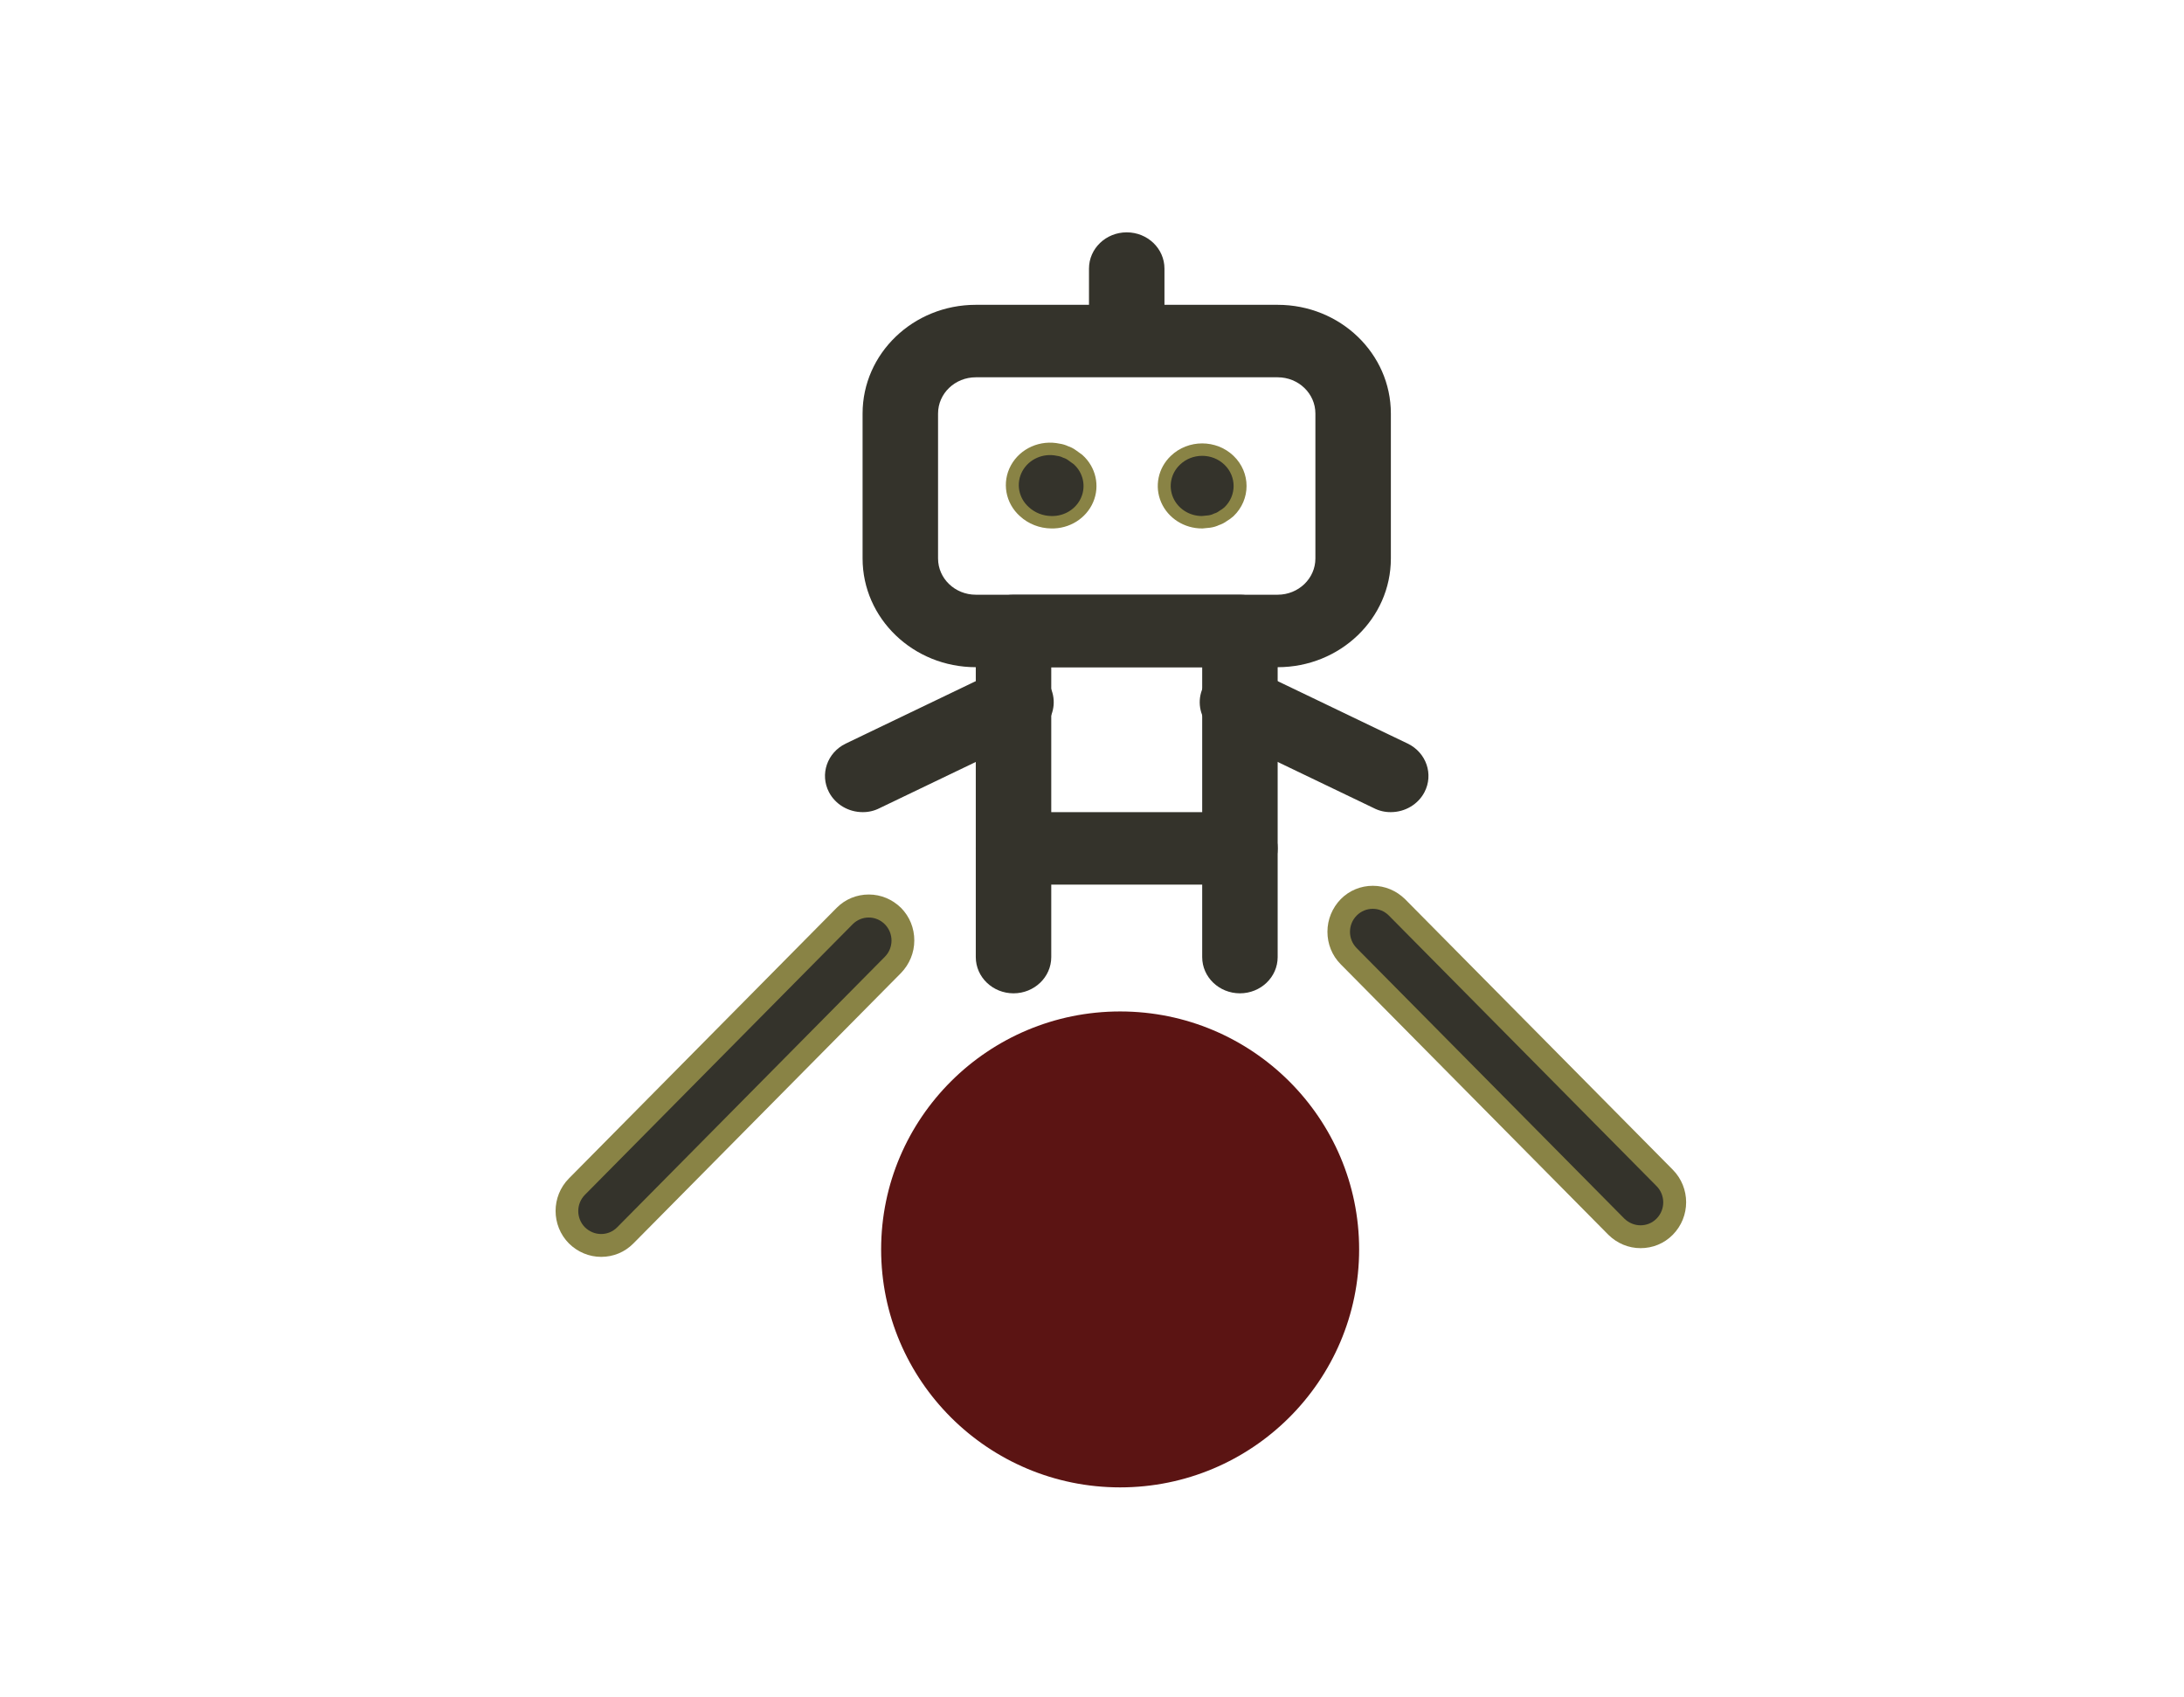
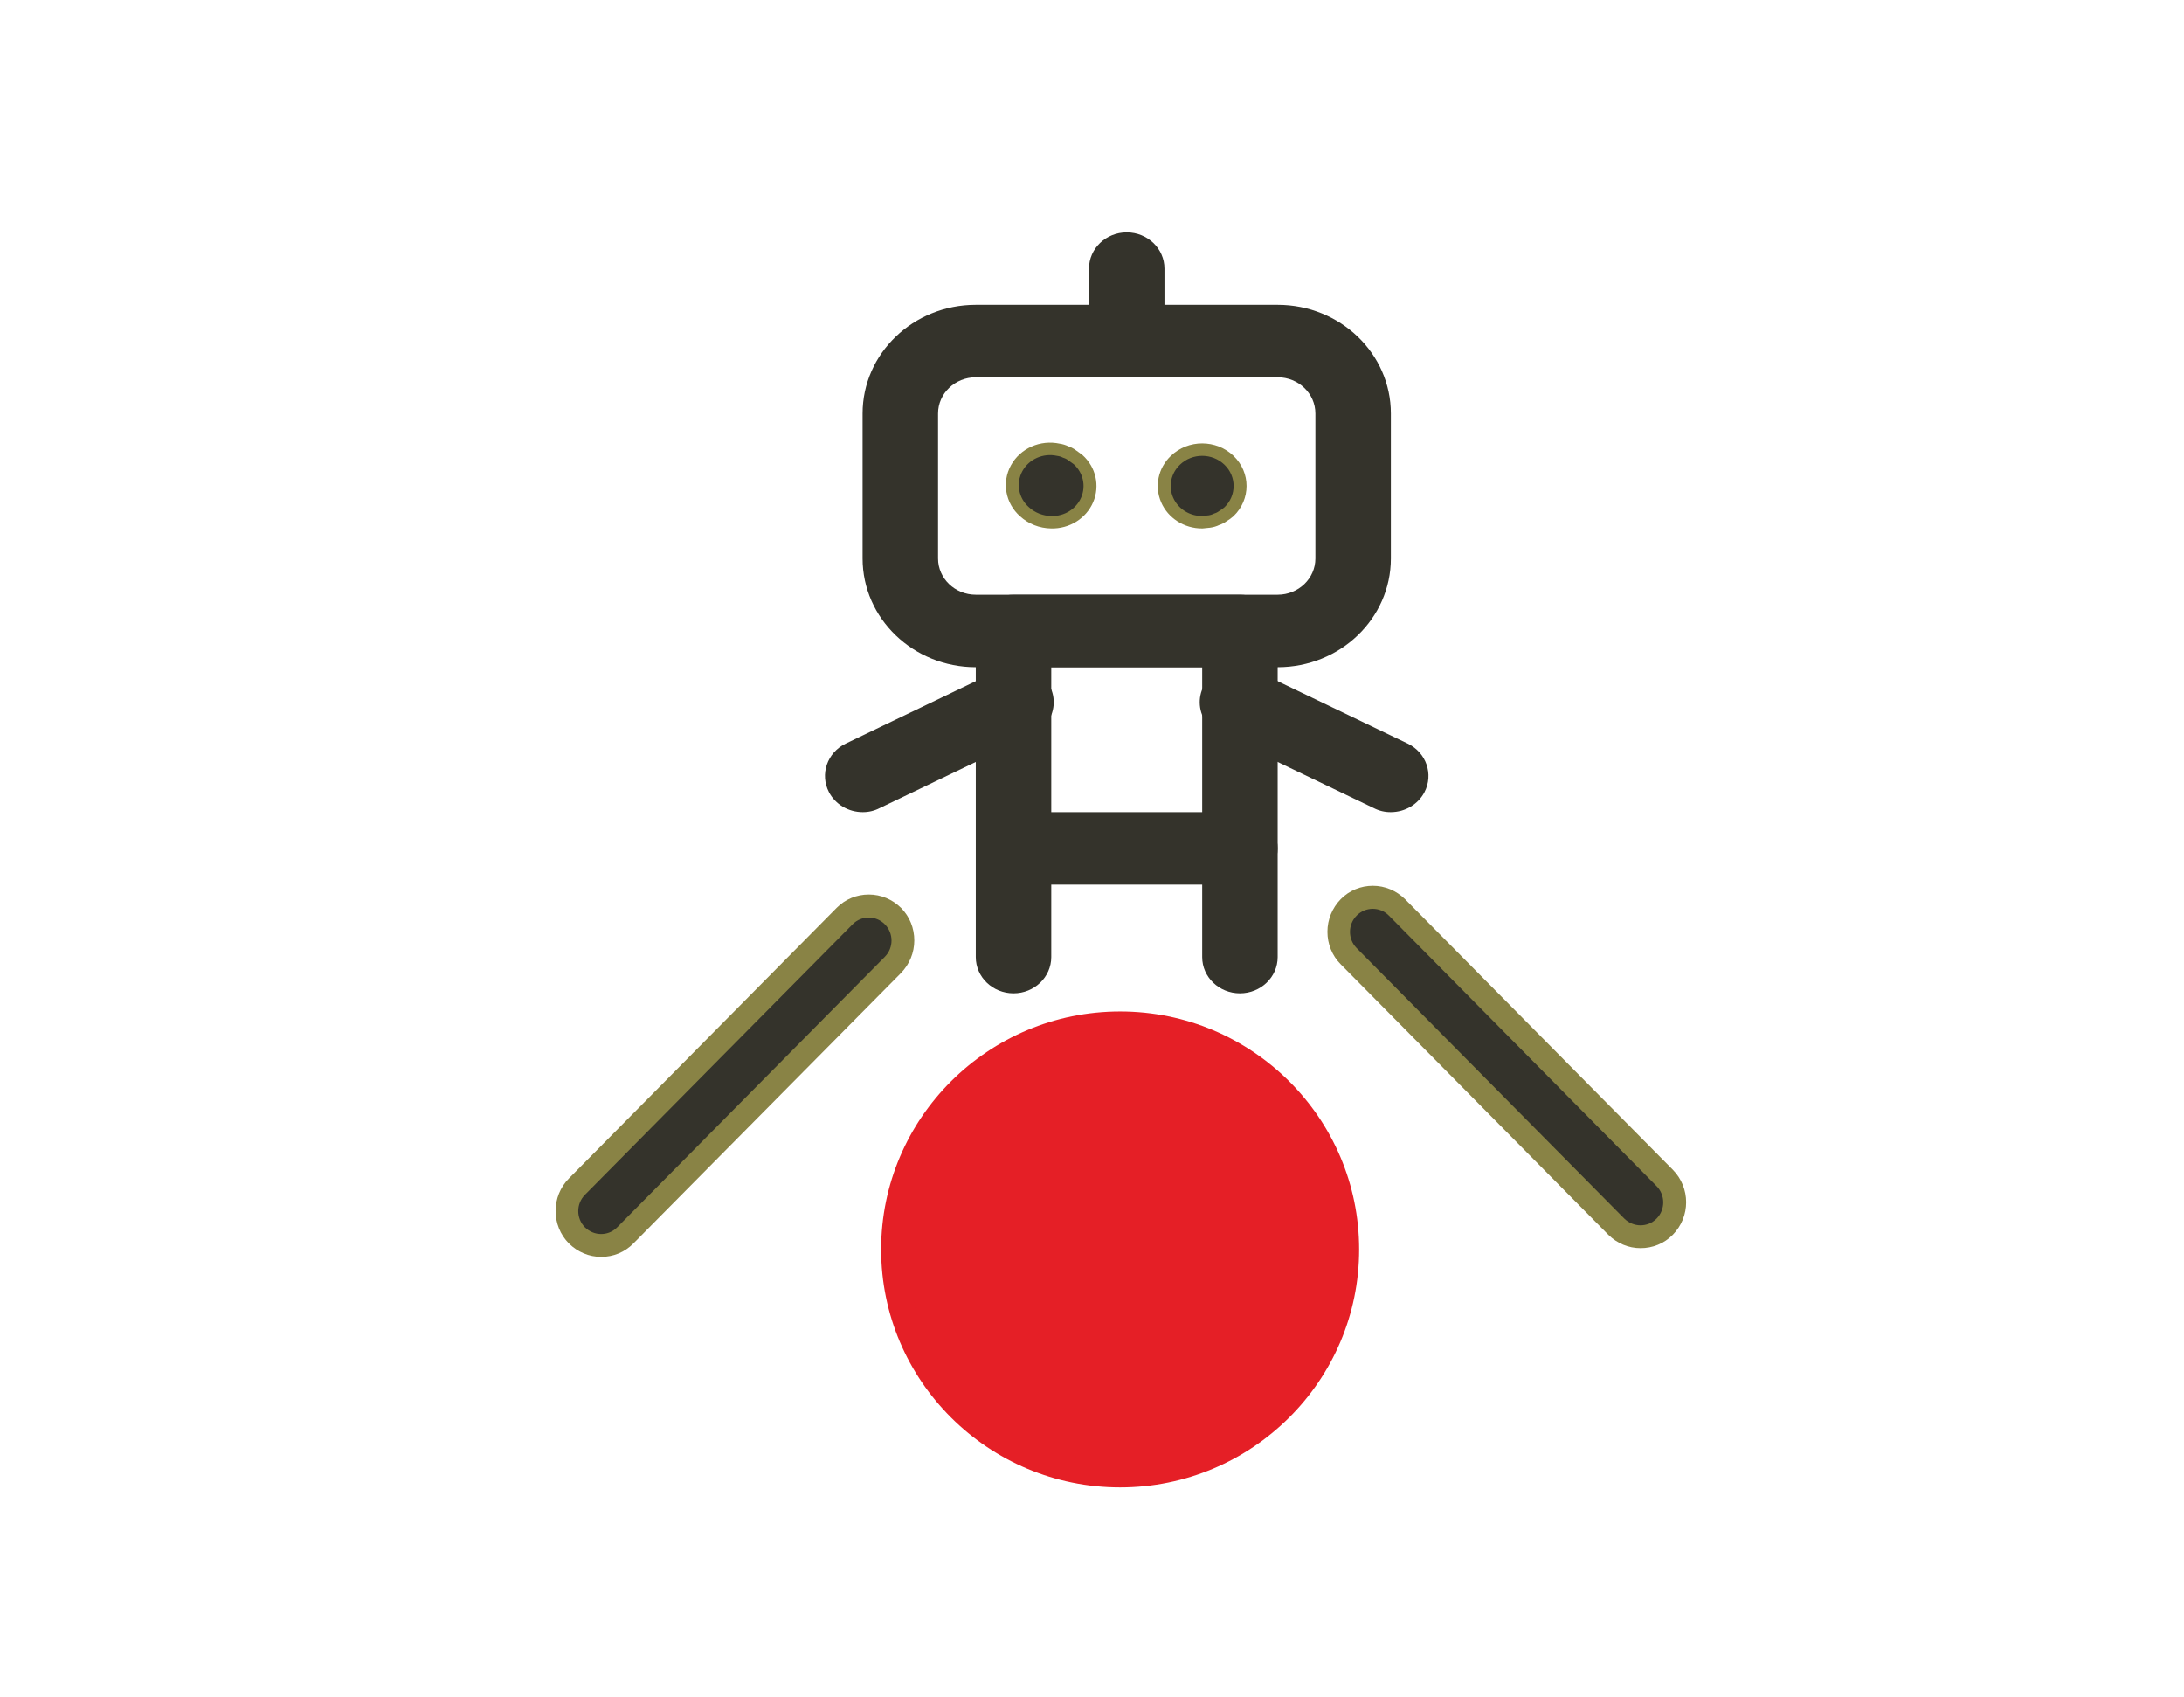
<svg xmlns="http://www.w3.org/2000/svg" width="85" height="66" viewBox="0 0 85 66" version="1.1" id="svg1" xml:space="preserve">
  <defs id="defs1" />
  <g id="layer1">
    <g id="g6" transform="matrix(1.468595,0,0,1.40994,26.22835,7.630188)">
      <path class="cls-1" d="M 16,13 H 8 A 3,3 0 0 1 5,10 V 6 A 3,3 0 0 1 8,3 H 16 A 3,3 0 0 1 19,6 V 10 A 3,3 0 0 1 16,13 Z M 8,5 A 1,1 0 0 0 7,6 V 10 A 1,1 0 0 0 8,11 H 16 A 1,1 0 0 0 17,10 V 6 A 1,1 0 0 0 16,5 Z" id="path1-8" style="fill:#34332b;fill-opacity:1;stroke:none;stroke-width:0.686;stroke-dasharray:none;stroke-opacity:1" />
      <path class="cls-1" d="M 10,9 A 1.05,1.05 0 0 1 9.29,8.71 1,1 0 0 1 10.19,7 0.6,0.6 0 0 1 10.38,7.06 0.56,0.56 0 0 1 10.55,7.15 L 10.71,7.27 A 1,1 0 0 1 10,9 Z" id="path2-0" style="fill:#34332b;fill-opacity:1;stroke:#898345;stroke-width:0.343;stroke-dasharray:none;stroke-opacity:1" />
      <path class="cls-1" d="M 14,9 A 1,1 0 0 1 13.29,7.29 1.004,1.004 0 0 1 14.71,8.71 1,1 0 0 1 14.55,8.83 0.56,0.56 0 0 1 14.38,8.92 0.6,0.6 0 0 1 14.19,8.98 Z" id="path3-2" style="fill:#34332b;fill-opacity:1;stroke:#898345;stroke-width:0.343;stroke-dasharray:none;stroke-opacity:1" />
      <path class="cls-1" d="M 12,4 A 1,1 0 0 1 11,3 V 2 A 1,1 0 0 1 13,2 V 3 A 1,1 0 0 1 12,4 Z" id="path4-4" style="fill:#34332b;fill-opacity:1" />
      <path class="cls-1" d="M 9,22 A 1,1 0 0 1 8,21 V 18 A 1,1 0 0 1 10,18 V 21 A 1,1 0 0 1 9,22 Z" id="path5-8" style="fill:#34332b;fill-opacity:1" />
      <path class="cls-1" d="M 15,22 A 1,1 0 0 1 14,21 V 18 A 1,1 0 0 1 16,18 V 21 A 1,1 0 0 1 15,22 Z" id="path6" style="fill:#34332b;fill-opacity:1" />
      <path class="cls-1" d="M 15,19 H 9 A 1,1 0 0 1 8,18 V 12 A 1,1 0 0 1 9,11 H 15 A 1,1 0 0 1 16,12 V 18 A 1,1 0 0 1 15,19 Z M 10,17 H 14 V 13 H 10 Z" id="path7" style="fill:#34332b;fill-opacity:1;stroke:none;stroke-width:0.343;stroke-dasharray:none;stroke-opacity:1" />
      <path class="cls-1" d="M 5,17 A 1,1 0 0 1 4.11,16.45 1,1 0 0 1 4.55,15.11 L 8.55,13.11 A 1,1 0 1 1 9.45,14.89 L 5.45,16.89 A 0.93,0.93 0 0 1 5,17 Z" id="path8" style="fill:#34332b;fill-opacity:1;stroke:none;stroke-width:0.343;stroke-dasharray:none;stroke-opacity:1" />
      <path class="cls-1" d="M 19,17 A 0.93,0.93 0 0 1 18.55,16.89 L 14.55,14.89 A 1,1 0 1 1 15.45,13.11 L 19.45,15.11 A 1,1 0 0 1 19.89,16.45 1,1 0 0 1 19,17 Z" id="path9" style="fill:#34332b;fill-opacity:1;stroke:none;stroke-width:0.343;stroke-dasharray:none;stroke-opacity:1" />
    </g>
    <path d="M 63.85,48.564 C 63.379,48.564 62.934,48.376 62.597,48.044 L 52.179,37.518 C 51.841,37.177 51.663,36.728 51.663,36.252 51.663,35.776 51.85,35.327 52.179,34.986 52.516,34.645 52.961,34.465 53.432,34.465 53.903,34.465 54.347,34.654 54.685,34.986 L 65.103,45.511 C 65.797,46.212 65.797,47.343 65.103,48.044 64.766,48.385 64.321,48.564 63.85,48.564 Z" style="fill:#898345;stroke-width:0.893" id="path5-2" />
    <path d="M 63.85,47.675 C 63.619,47.675 63.397,47.586 63.219,47.415 L 52.801,36.89 C 52.454,36.539 52.454,35.974 52.801,35.623 53.147,35.273 53.707,35.273 54.054,35.623 L 64.472,46.149 C 64.819,46.499 64.819,47.065 64.472,47.415 64.294,47.595 64.072,47.675 63.841,47.675 Z" style="fill:#34332b;stroke-width:0.893" id="path6-7" />
    <path d="M 23.397,48.903 C 22.926,48.903 22.481,48.714 22.143,48.382 21.45,47.682 21.45,46.55 22.143,45.85 L 32.561,35.324 C 32.899,34.983 33.344,34.804 33.815,34.804 34.286,34.804 34.73,34.992 35.068,35.324 35.406,35.666 35.584,36.115 35.584,36.591 35.584,37.067 35.397,37.516 35.068,37.857 L 24.65,48.382 C 24.312,48.723 23.868,48.903 23.397,48.903 Z" style="fill:#898345;stroke-width:0.893" id="path7-1" />
    <path d="M 23.397,48.014 C 23.166,48.014 22.943,47.924 22.766,47.754 22.419,47.403 22.419,46.838 22.766,46.487 L 28.029,41.169 33.184,35.962 C 33.53,35.612 34.09,35.612 34.437,35.962 34.784,36.312 34.784,36.878 34.437,37.228 L 24.019,47.754 C 23.841,47.933 23.619,48.014 23.388,48.014 Z" style="fill:#34332b;stroke-width:0.893" id="path8-5" />
    <g id="g1" transform="matrix(0.4321769,0,0,0.43956,25.22738,32.69619)" style="display:inline" />
    <g id="g2" transform="matrix(0.9046927,0,0,0.9046927,-14.02989,-75.48833)" />
-     <g id="g4" transform="matrix(1.014368,0,0,1.009698,0.4842679,15.29298)" style="fill:#5b1413;fill-opacity:1;stroke:none">
-       <path d="M 42.5,42.17 C 37.44,42.17 33.33,38.06 33.33,33 33.33,27.94 37.44,23.83 42.5,23.83 47.56,23.83 51.67,27.94 51.67,33 51.67,38.06 47.56,42.17 42.5,42.17 Z M 42.5,25.83 C 38.55,25.83 35.33,29.05 35.33,33 35.33,36.95 38.55,40.17 42.5,40.17 46.45,40.17 49.67,36.95 49.67,33 49.67,29.05 46.45,25.83 42.5,25.83 Z" style="fill:#5b1413;fill-opacity:1;stroke:none" id="path1" />
-       <circle cx="42.5" cy="33" r="8.17" style="fill:#5b1413;fill-opacity:1;stroke:none" id="circle1" />
+     <g id="g4" transform="matrix(1.014368,0,0,1.009698,0.4842679,15.29298)" style="fill:#e51f26;fill-opacity:1;stroke:none">
+       <path d="M 42.5,42.17 C 37.44,42.17 33.33,38.06 33.33,33 33.33,27.94 37.44,23.83 42.5,23.83 47.56,23.83 51.67,27.94 51.67,33 51.67,38.06 47.56,42.17 42.5,42.17 Z M 42.5,25.83 C 38.55,25.83 35.33,29.05 35.33,33 35.33,36.95 38.55,40.17 42.5,40.17 46.45,40.17 49.67,36.95 49.67,33 49.67,29.05 46.45,25.83 42.5,25.83 Z" style="fill:#e51f26;fill-opacity:1;stroke:none" id="path1" />
+       <circle cx="42.5" cy="33" r="8.17" style="fill:#e51f26;fill-opacity:1;stroke:none" id="circle1" />
    </g>
  </g>
</svg>
